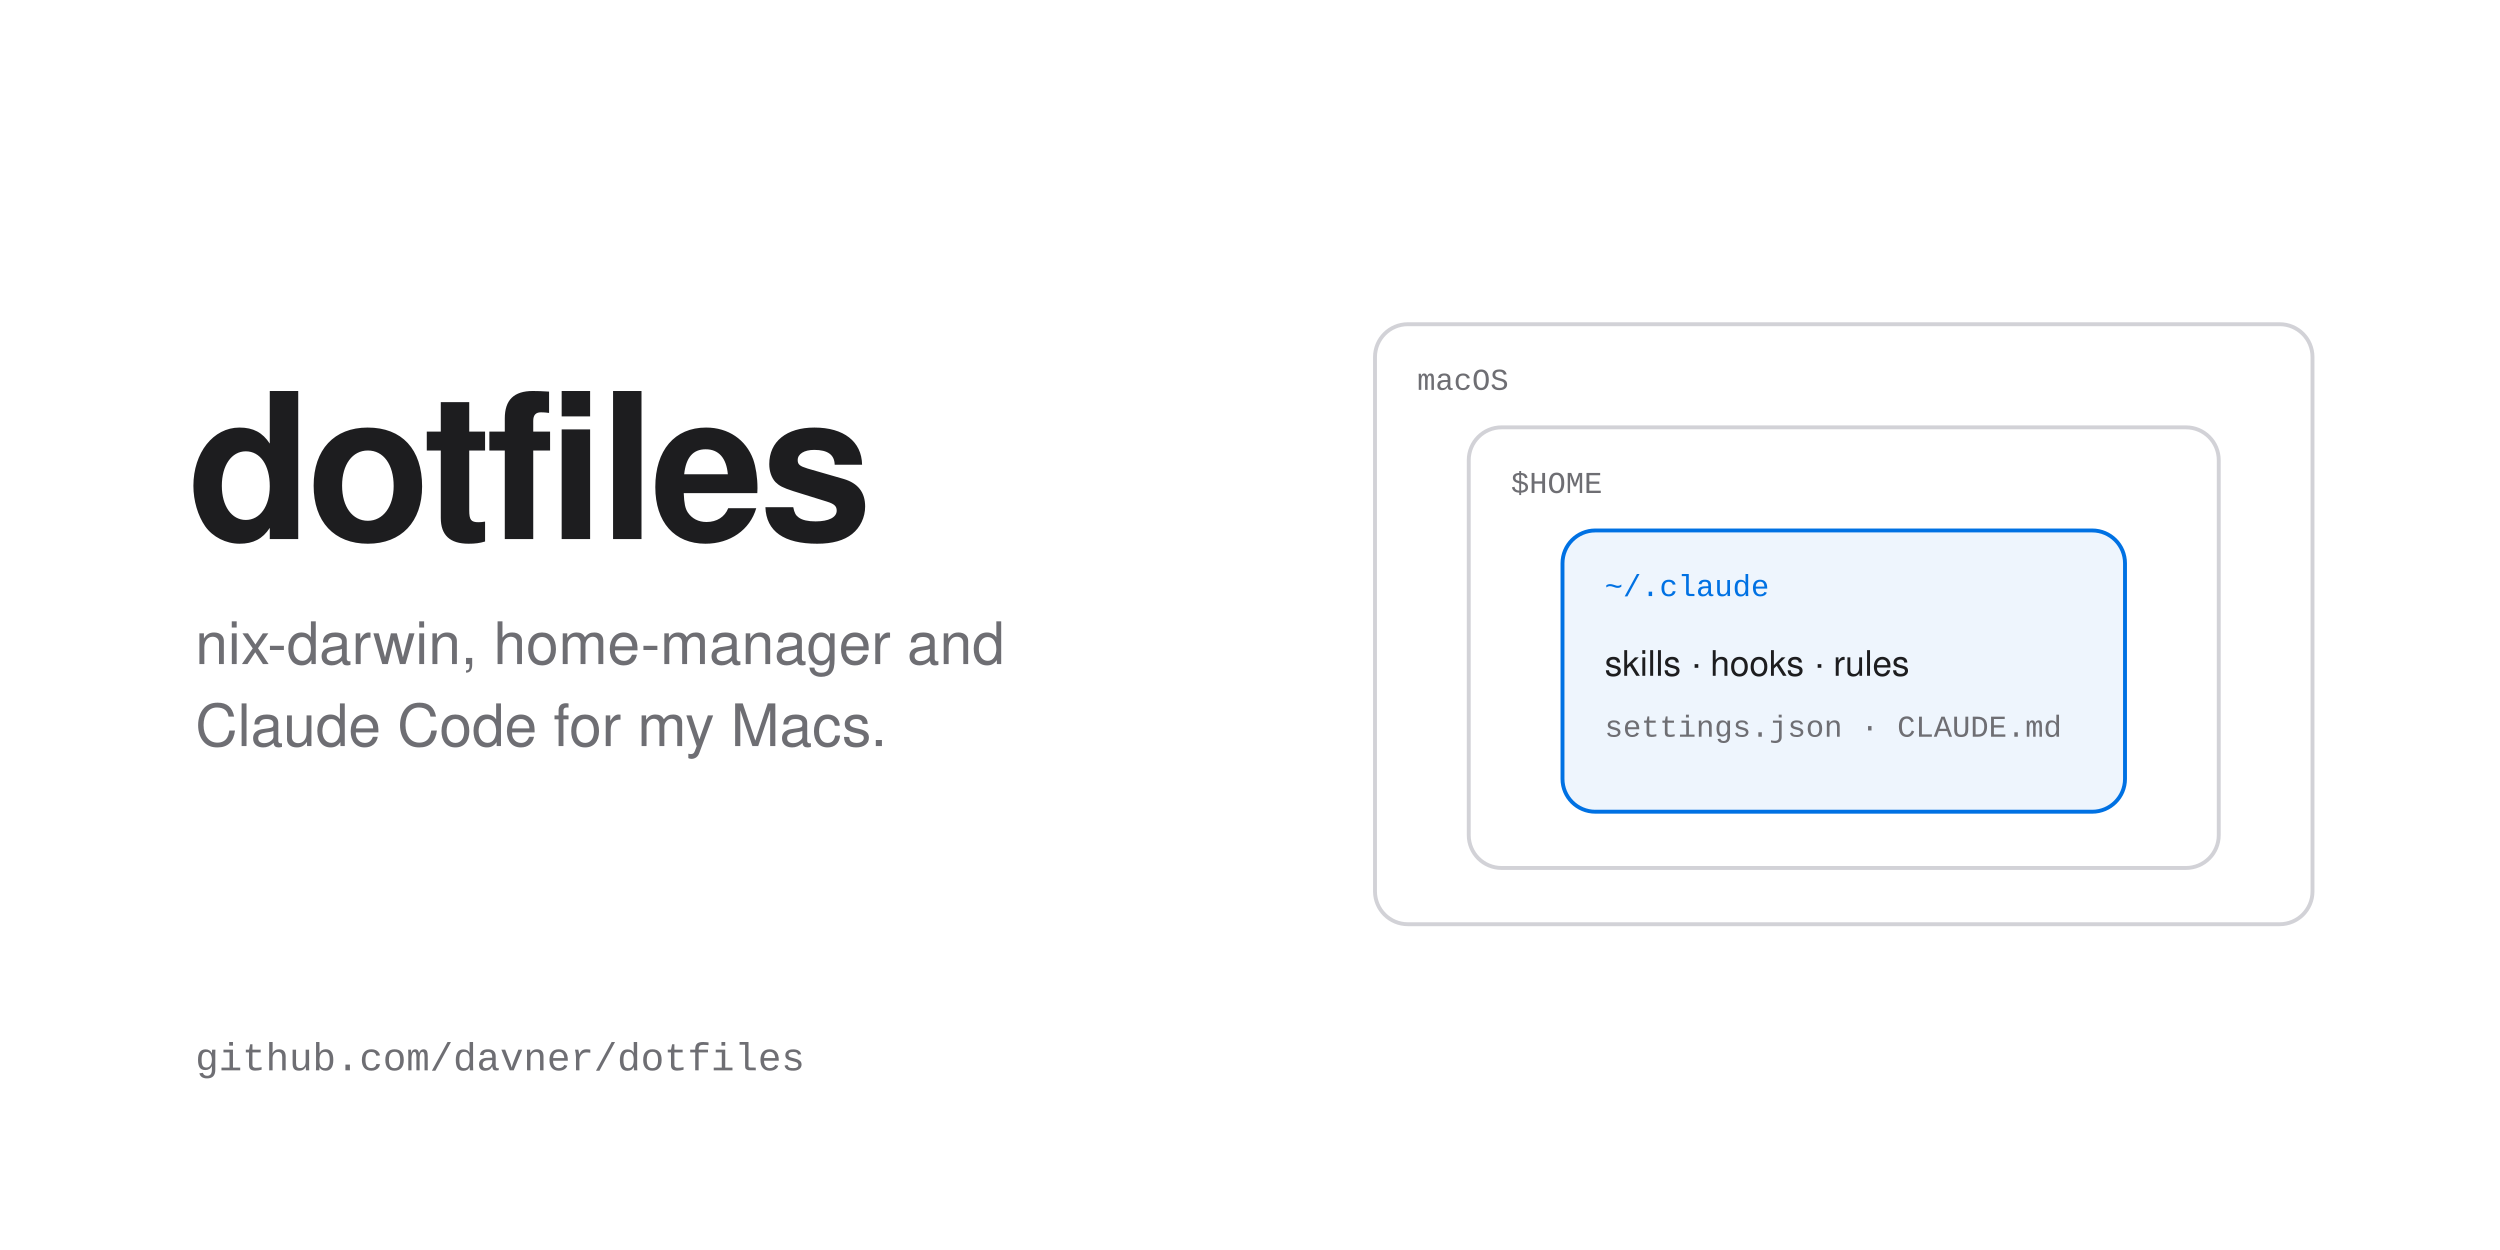
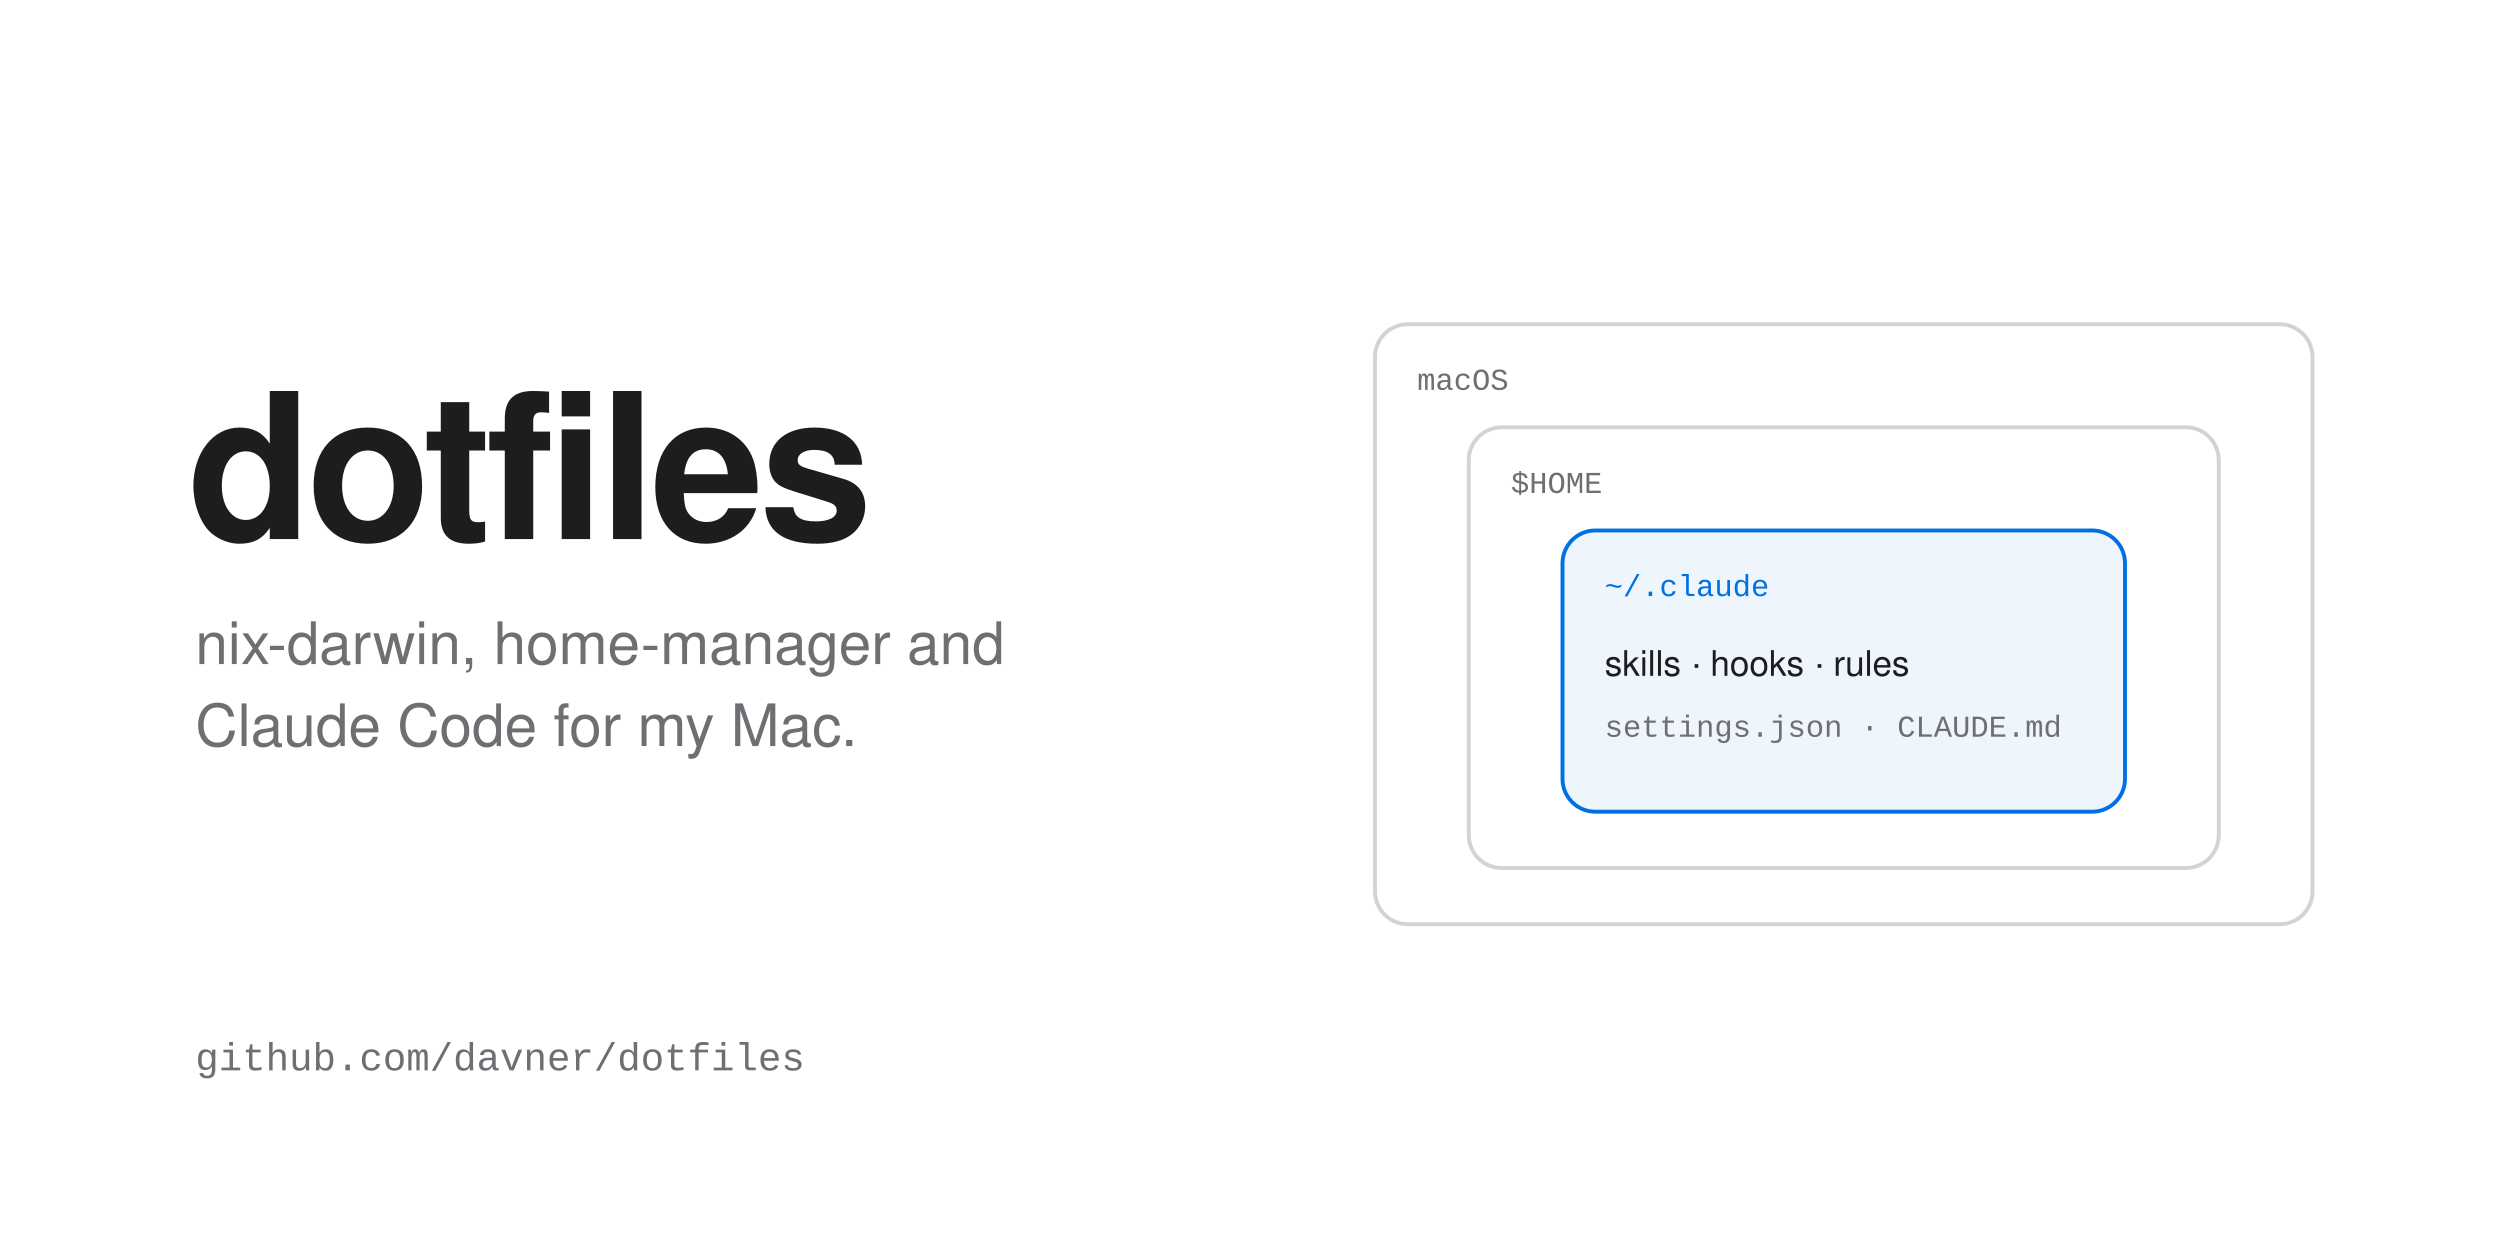
<svg xmlns="http://www.w3.org/2000/svg" viewBox="0 0 1280 640" width="1280" height="640" role="img" aria-labelledby="title desc">
  <style>
    .sans { font-family: -apple-system, BlinkMacSystemFont, "Segoe UI", Helvetica, Arial, sans-serif; }
    .mono { font-family: ui-monospace, SFMono-Regular, Menlo, Consolas, "Liberation Mono", monospace; }
    .t { fill: #1d1d1f; }
    .m { fill: #6e6e73; }
    .a { fill: #0071e3; }
  </style>
  <rect width="1280" height="640" fill="#ffffff" />
  <text x="96" y="276" class="sans t" font-size="104" font-weight="600" letter-spacing="-2.6">dotfiles</text>
  <text x="100" y="340" class="sans m" font-size="30">nix-darwin, home-manager and</text>
-   <text x="100" y="382" class="sans m" font-size="30">Claude Code for my Macs.</text>
+   <text x="100" y="382" class="sans m" font-size="30">Claude Code for my Mac.</text>
  <text x="100" y="548" class="mono m" font-size="20">github.com/davner/dotfiles</text>
  <rect x="704.0" y="166.0" width="480.0" height="307.2" rx="16.8" fill="none" stroke="#d2d2d7" stroke-width="2" />
  <text x="725.6" y="199.6" class="mono" font-size="15.6" fill="#6e6e73">macOS</text>
  <rect x="752.0" y="218.8" width="384.0" height="225.6" rx="16.8" fill="none" stroke="#d2d2d7" stroke-width="2" />
  <text x="773.6" y="252.4" class="mono" font-size="15.6" fill="#6e6e73">$HOME</text>
  <rect x="800.0" y="271.6" width="288.0" height="144.0" rx="16.8" fill="#eef5fd" stroke="#0071e3" stroke-width="2" />
  <text x="821.6" y="305.2" class="mono" font-size="15.6" fill="#0071e3">~/.claude</text>
  <text x="821.6" y="346.0" class="sans t" font-size="18.0" font-weight="500">skills · hooks · rules</text>
  <text x="821.6" y="377.2" class="mono m" font-size="15.6">settings.json · CLAUDE.md</text>
</svg>
